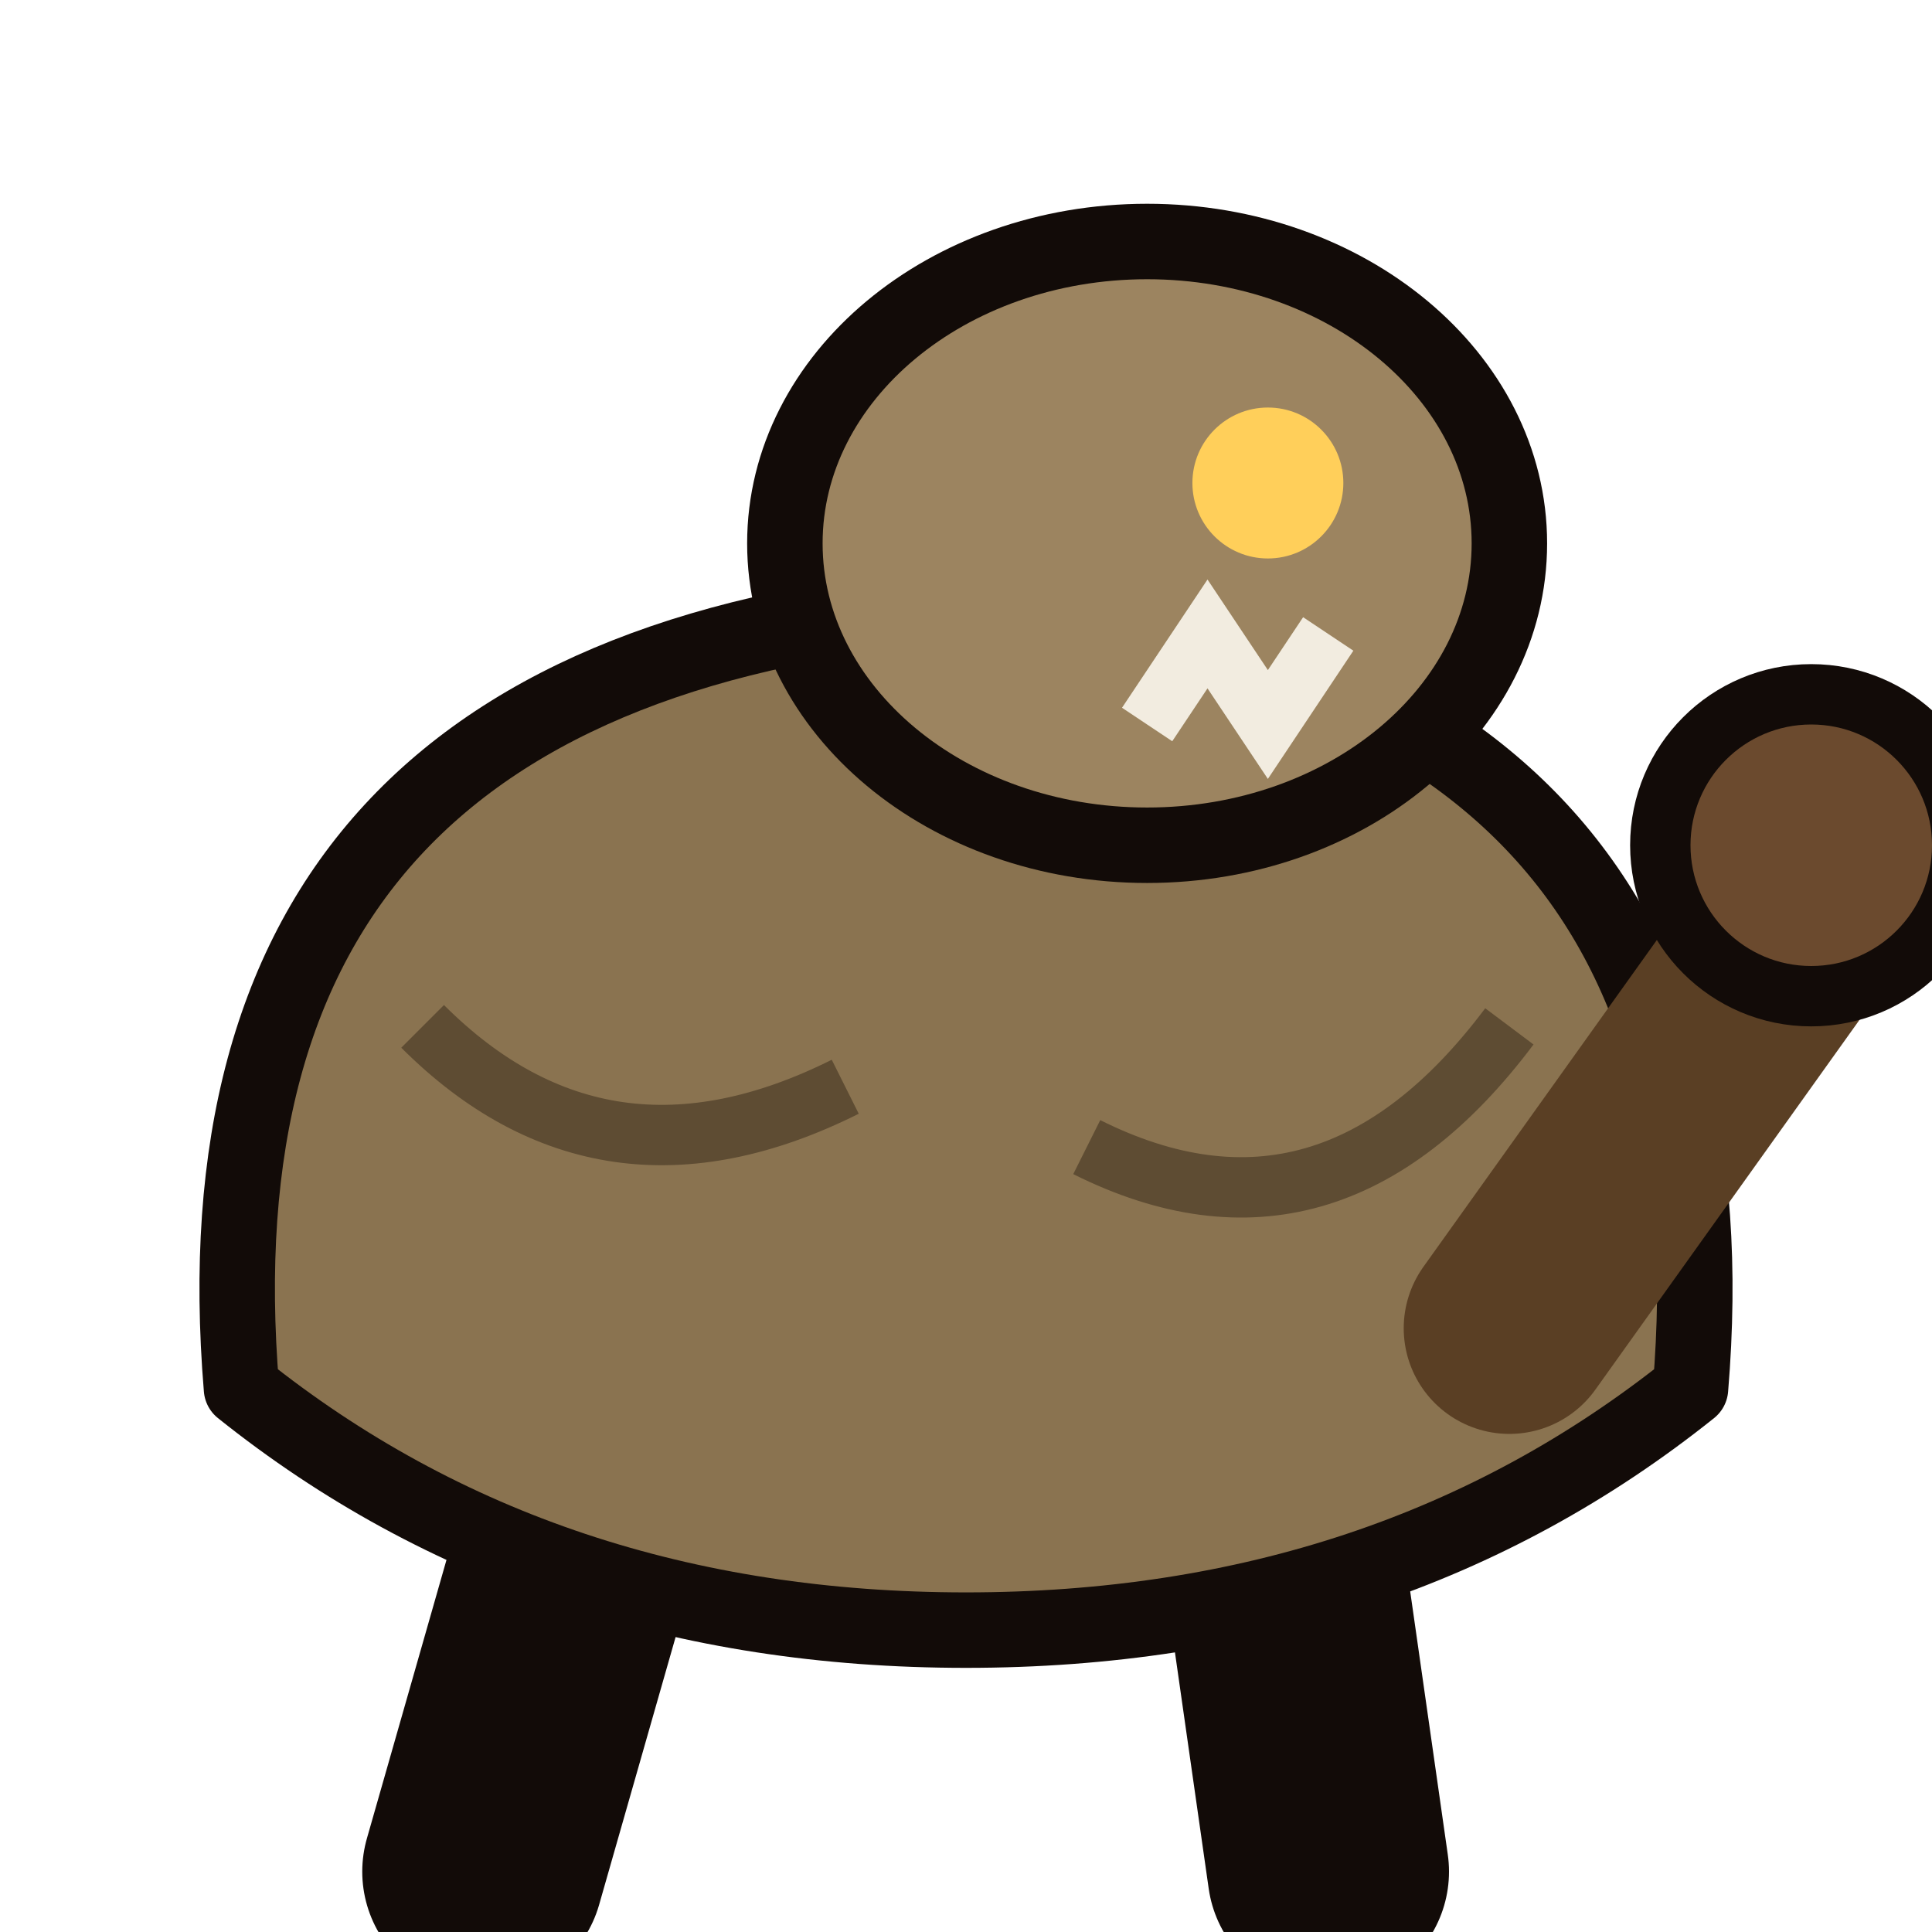
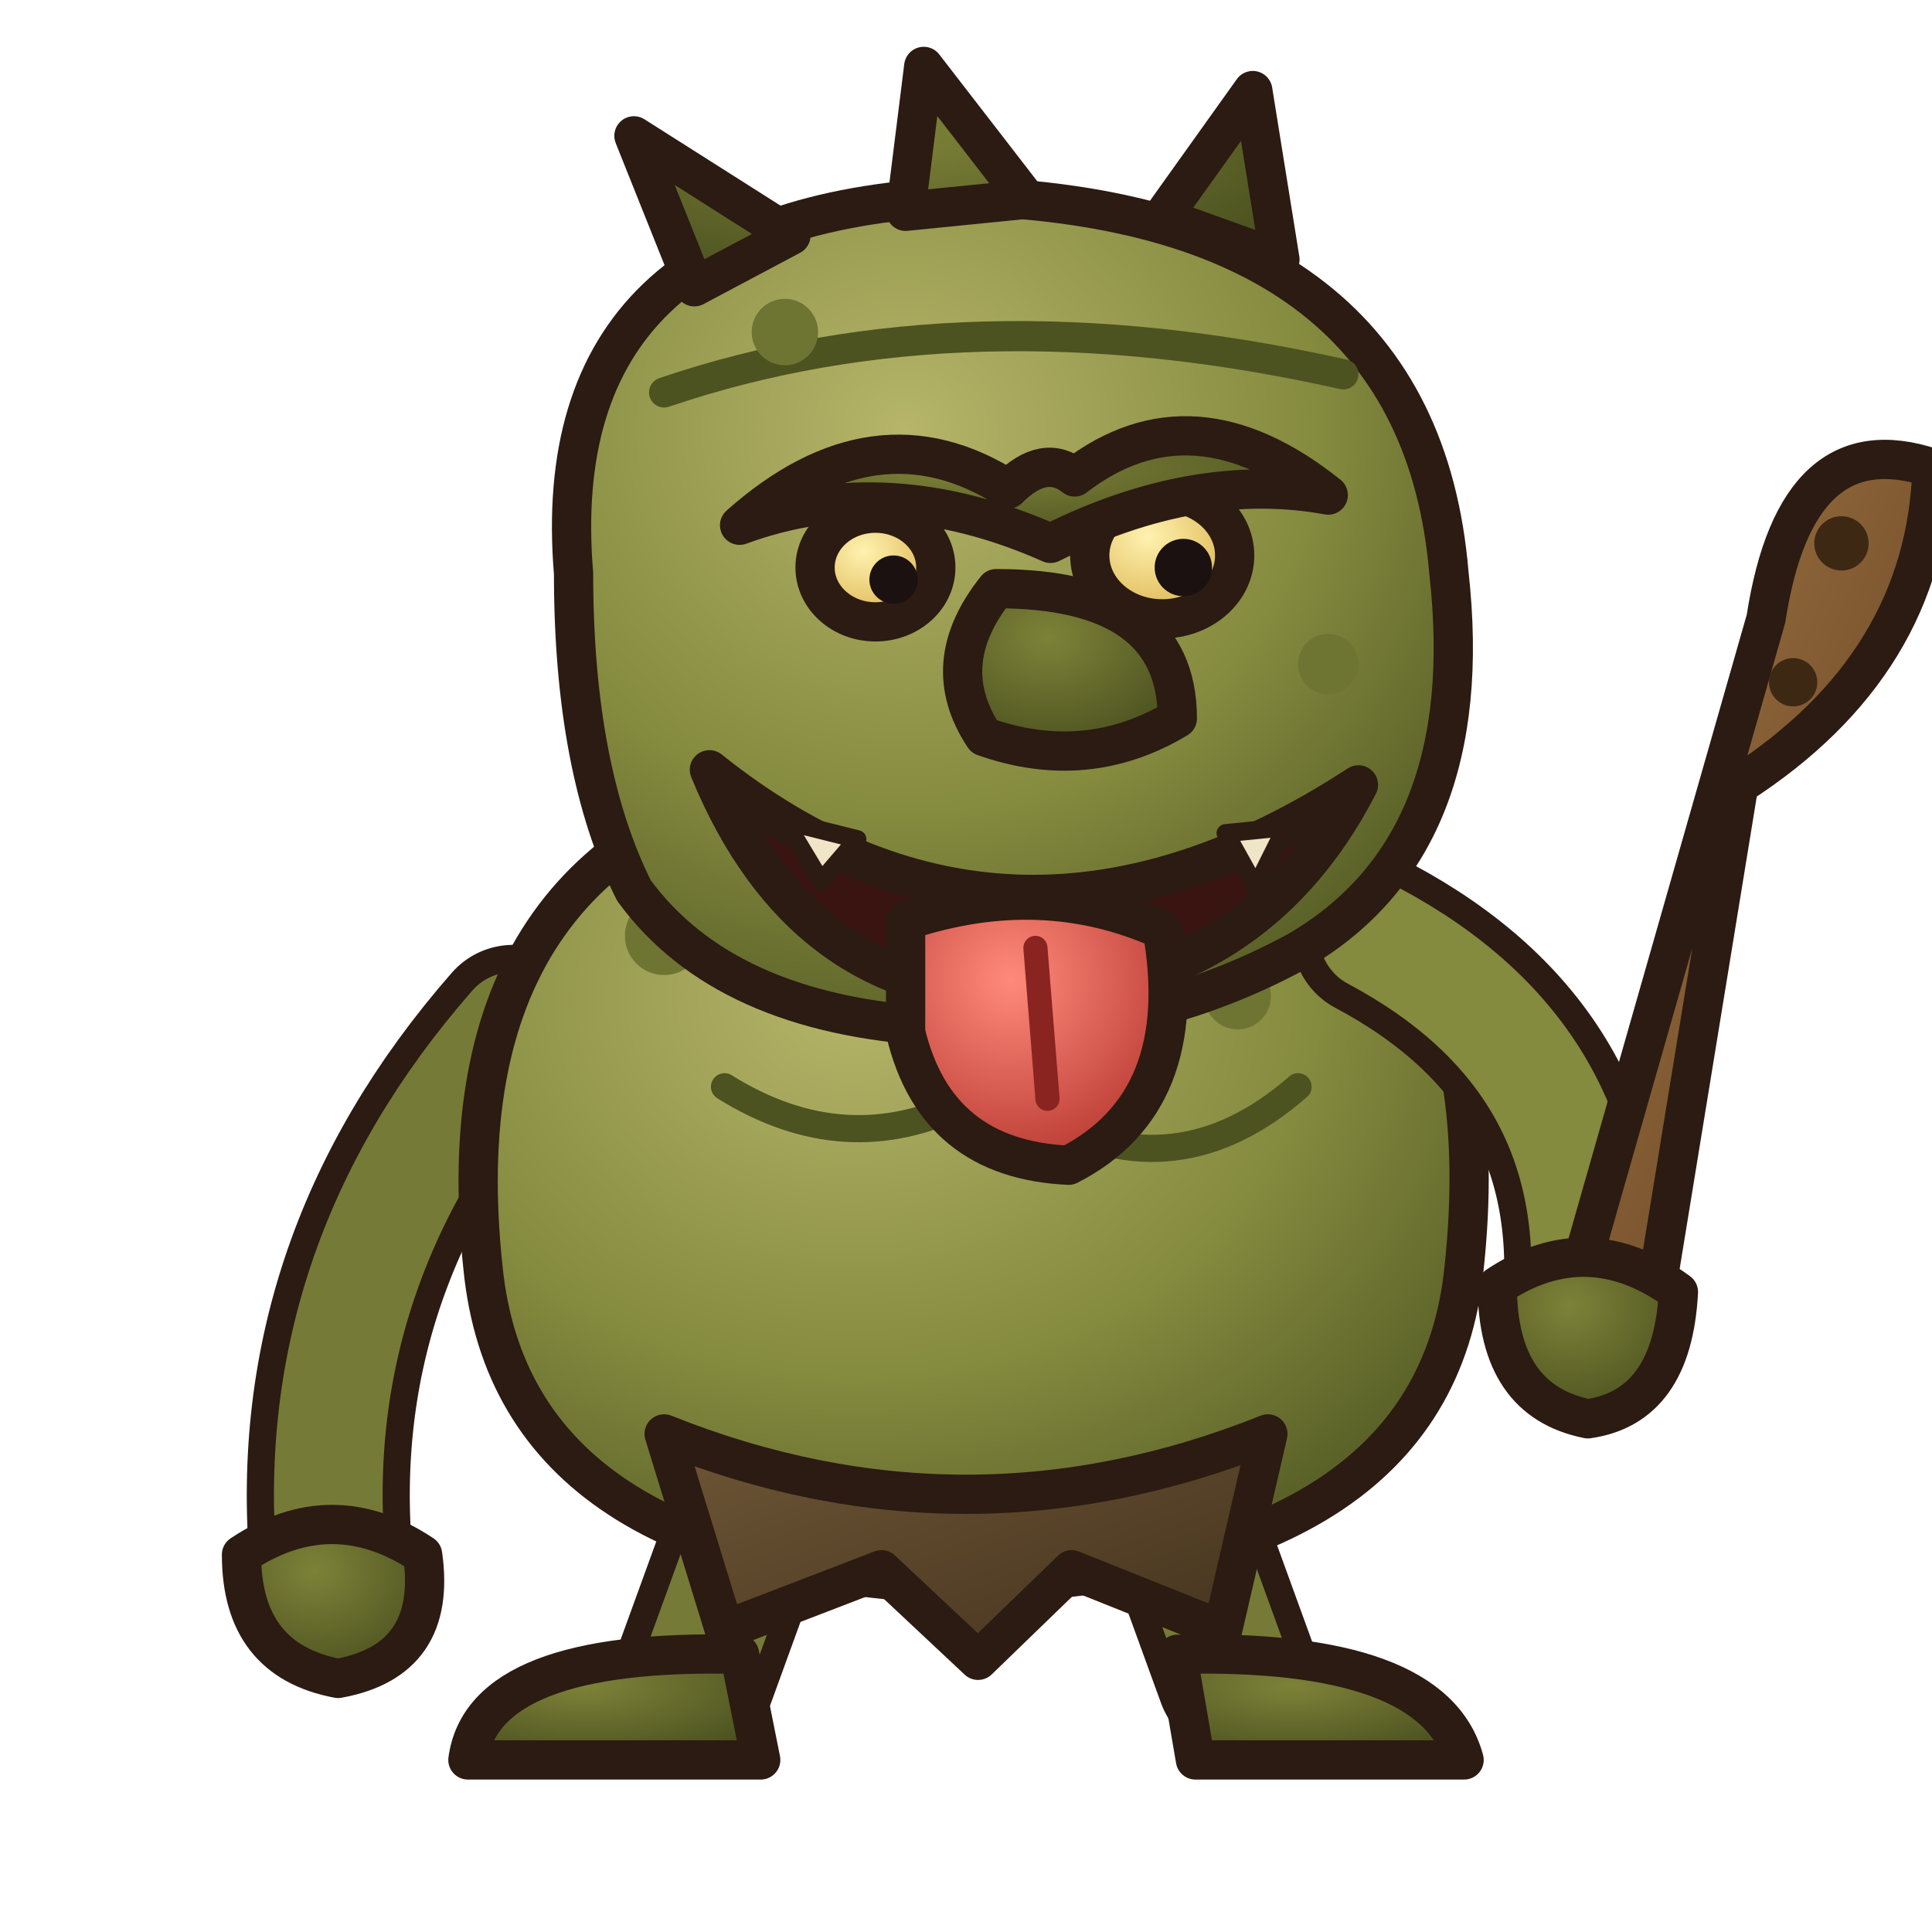
<svg xmlns="http://www.w3.org/2000/svg" viewBox="0 0 64 64">
-   <path d="M16 62 L20 48 M44 62 L42 48" stroke="#120b08" stroke-width="8" stroke-linecap="round" />
-   <path d="M8 46 Q6 22 32 20 Q58 22 56 46 Q46 54 32 54 Q18 54 8 46 Z" fill="#8a7350" stroke="#120b08" stroke-width="2.5" stroke-linejoin="round" stroke-linecap="round" />
-   <path d="M14 34 Q20 40 28 36 M36 38 Q44 42 50 34" fill="none" stroke="#5e4c33" stroke-width="2" />
-   <ellipse cx="38" cy="18" rx="12" ry="10" fill="#9c8460" stroke="#120b08" stroke-width="2.5" stroke-linejoin="round" stroke-linecap="round" />
-   <circle cx="42" cy="16" r="2.5" fill="#ffcf5a" />
-   <path d="M38 24 L40 21 L42 24 L44 21" fill="none" stroke="#f2ece0" stroke-width="2" />
-   <path d="M50 44 L60 30" stroke="#5a3f24" stroke-width="7" stroke-linecap="round" />
-   <circle cx="60" cy="28" r="5" fill="#6b4a2e" stroke="#120b08" stroke-width="2" />
+   <defs>
+     <radialGradient id="skin" cx=".38" cy=".28" r=".85">
+       <stop offset="0" stop-color="#b6b56a" />
+       <stop offset=".55" stop-color="#848a3e" />
+       <stop offset="1" stop-color="#4c5320" />
+     </radialGradient>
+     <radialGradient id="skinDark" cx=".4" cy=".3" r=".9">
+       <stop offset="0" stop-color="#7d8238" />
+       <stop offset="1" stop-color="#40461a" />
+     </radialGradient>
+     <radialGradient id="eye" cx=".4" cy=".35" r=".7">
+       <stop offset="0" stop-color="#fff2b0" />
+       <stop offset="1" stop-color="#d9b04a" />
+     </radialGradient>
+     <radialGradient id="tongue" cx=".4" cy=".3" r=".8">
+       <stop offset="0" stop-color="#ff8a7a" />
+       <stop offset="1" stop-color="#b2322c" />
+     </radialGradient>
+     <linearGradient id="club" x1="0" y1="0" x2="1" y2="1">
+       <stop offset="0" stop-color="#a77a48" />
+       <stop offset="1" stop-color="#5a3a1c" />
+     </linearGradient>
+     <linearGradient id="cloth" x1="0" y1="0" x2="1" y2="1">
+       <stop offset="0" stop-color="#6e5636" />
+       <stop offset="1" stop-color="#43321d" />
+     </linearGradient>
+   </defs>
+   <g stroke="#2b1b12" stroke-width="1.3" stroke-linejoin="round" stroke-linecap="round">
+     <path d="M17 34 Q10 42 11 52" fill="none" stroke-width="5.4" />
+     <path d="M17 34 Q10 42 11 52" fill="none" stroke="#757b36" stroke-width="3.6" />
+     <path d="M8 51.5 Q11 49.5 14 51.5 Q14.5 55 11.2 55.6 Q8 55 8 51.5 Z" fill="url(#skinDark)" />
+     <path d="M25 50 L23 55.5" fill="none" stroke-width="5.4" />
+     <path d="M25 50 L23 55.5" fill="none" stroke="#757b36" stroke-width="3.6" />
+     <path d="M39 50 L41 55.5" fill="none" stroke-width="5.4" />
+     <path d="M39 50 L41 55.5" fill="none" stroke="#757b36" stroke-width="3.6" />
+     <path d="M15.5 58.3 Q16 54.6 24.5 54.8 L25.2 58.3 Z" fill="url(#skinDark)" />
+     <path d="M39 54.8 Q47.5 54.6 48.5 58.3 L39.6 58.3 Z" fill="url(#skinDark)" />
+     <path d="M16 42 Q14.5 28 27 25.5 L38 25.5 Q50 28 48.5 42 Q47.5 52 32 52.5 Q17 52 16 42 Z" fill="url(#skin)" />
+     <path d="M24 36 Q28 38.5 32 36.5 M34.5 37 Q39 39.5 43 36" fill="none" stroke="#4c5320" stroke-width=".9" />
+     <circle cx="22" cy="31" r="1.3" fill="#6e7432" stroke="none" />
+     <circle cx="41" cy="33" r="1.1" fill="#6e7432" stroke="none" />
+     <path d="M22 47.5 Q32 51.5 42 47.5 L40.5 54 L35.5 52 L32.4 55 L29.2 52 L24 54 Z" fill="url(#cloth)" />
+     <path d="M45.5 31 Q53 35 52.5 43" fill="none" stroke-width="5.4" />
+     <path d="M45.5 31 Q53 35 52.5 43" fill="none" stroke="#848a3e" stroke-width="3.6" />
+     <path d="M51.5 45 L58.5 20.5 Q59.5 14 64 15.5 Q63.8 22 57.6 26 L54.4 45.6 Z" fill="url(#club)" />
+     <circle cx="61" cy="18" r=".9" fill="#3d2814" stroke="none" />
+     <circle cx="59.4" cy="22.6" r=".8" fill="#3d2814" stroke="none" />
+     <path d="M49.6 42.6 Q52.6 40.6 55.6 42.8 Q55.4 46.6 52.6 47 Q49.6 46.4 49.6 42.6 Z" fill="url(#skinDark)" />
+     <path d="M19 19 Q18 7 32 6.5 Q47 7 48 19 Q49 28 43 31.5 Q37.5 34.5 31 34 Q24 33.6 21 29.5 Q19 25.5 19 19 Z" fill="url(#skin)" />
+     <path d="M23 9.5 L21 4.5 L26.2 7.8 Z M30 7 L30.6 2.2 L34 6.6 Z M38.5 7.2 L41.5 3 L42.4 8.6 Z" fill="url(#skinDark)" />
+     <path d="M22 13 Q32 9.6 44.5 12.4" fill="none" stroke="#4c5320" stroke-width="1" />
+     <circle cx="26" cy="11" r="1.1" fill="#6e7432" stroke="none" />
+     <circle cx="44" cy="22" r="1" fill="#6e7432" stroke="none" />
+     <ellipse cx="38.5" cy="18.4" rx="2.4" ry="2.1" fill="url(#eye)" />
+     <ellipse cx="29" cy="18.8" rx="2" ry="1.8" fill="url(#eye)" />
+     <circle cx="39.2" cy="18.8" r=".95" fill="#1a1110" stroke="none" />
+     <circle cx="29.6" cy="19.2" r=".8" fill="#1a1110" stroke="none" />
+     <path d="M24.5 17.4 Q29 13.4 33.4 16.2 Q34.6 15 35.6 15.8 Q39.5 12.8 44 16.4 Q39.6 15.6 34.8 18 Q29.4 15.6 24.5 17.4 Z" fill="url(#skinDark)" />
+     <path d="M33 19.5 Q39 19.5 39 23.8 Q36 25.6 32.6 24.4 Q31 22 33 19.5 Z" fill="url(#skinDark)" />
+     <path d="M23.5 25.5 Q33.5 33.5 45 26 Q41.5 32.8 33.5 33 Q26.5 32.8 23.5 25.5 Z" fill="#3a1410" />
+     <path d="M26 27.2 L27.2 29.2 L28.4 27.8 Z M40.6 27.6 L41.6 29.4 L42.6 27.4 Z" fill="#efe6c8" stroke-width=".6" />
+     <path d="M30 30.5 Q34.5 29 38.5 30.8 Q39.5 36.5 35.4 38.6 Q31 38.4 30 34.2 Z" fill="url(#tongue)" />
+     <path d="M34.3 31.4 L34.7 36.4" fill="none" stroke="#8a2420" stroke-width=".8" />
+   </g>
</svg>
